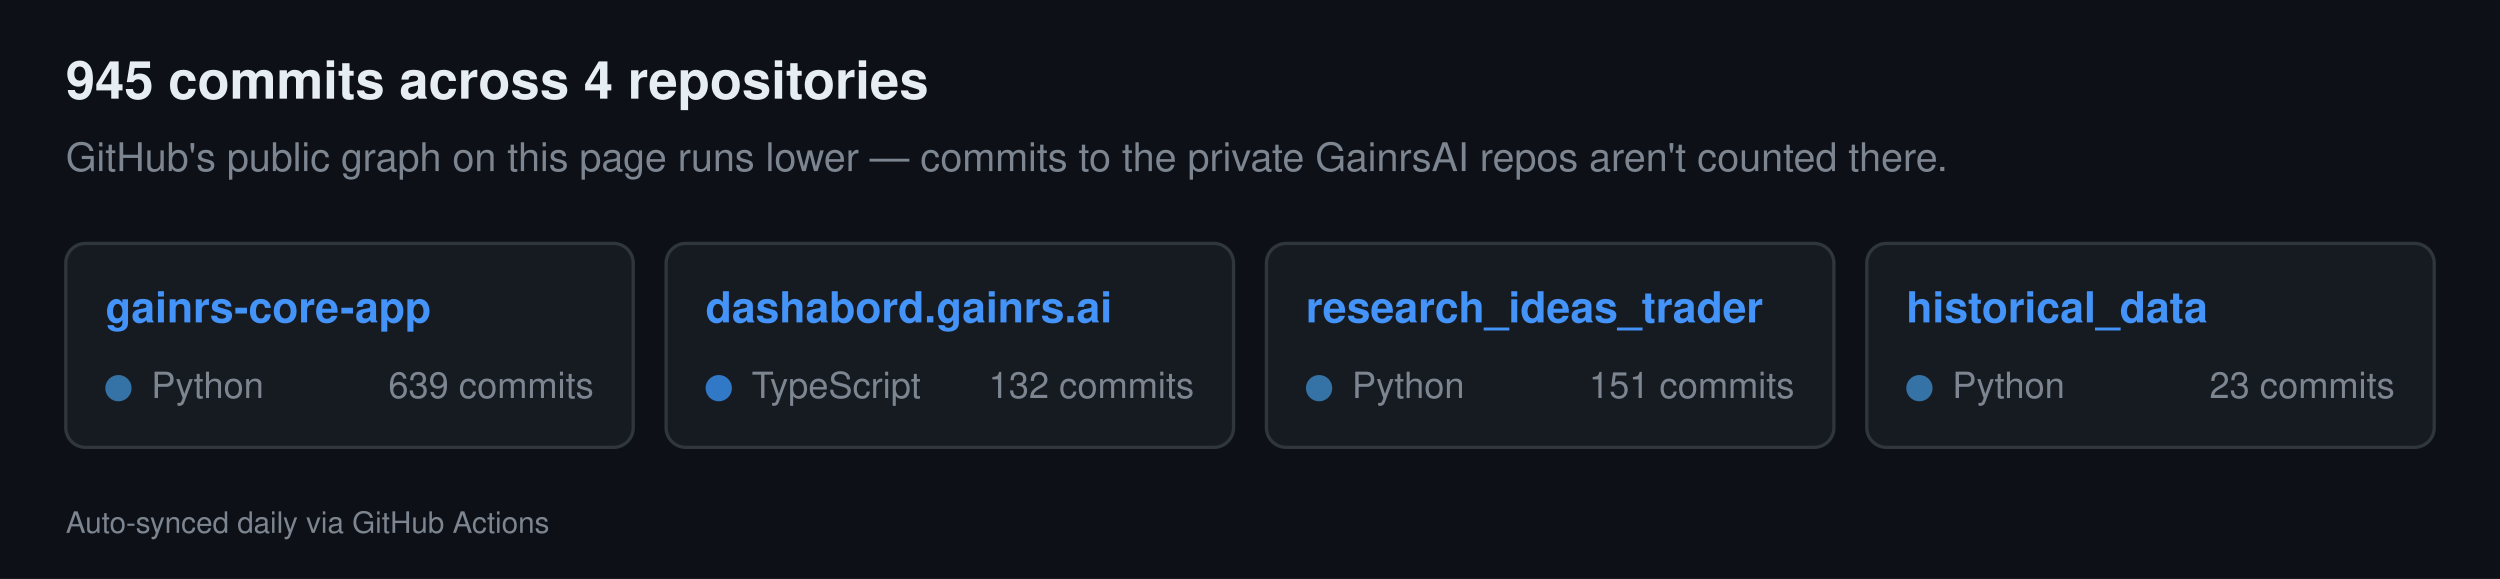
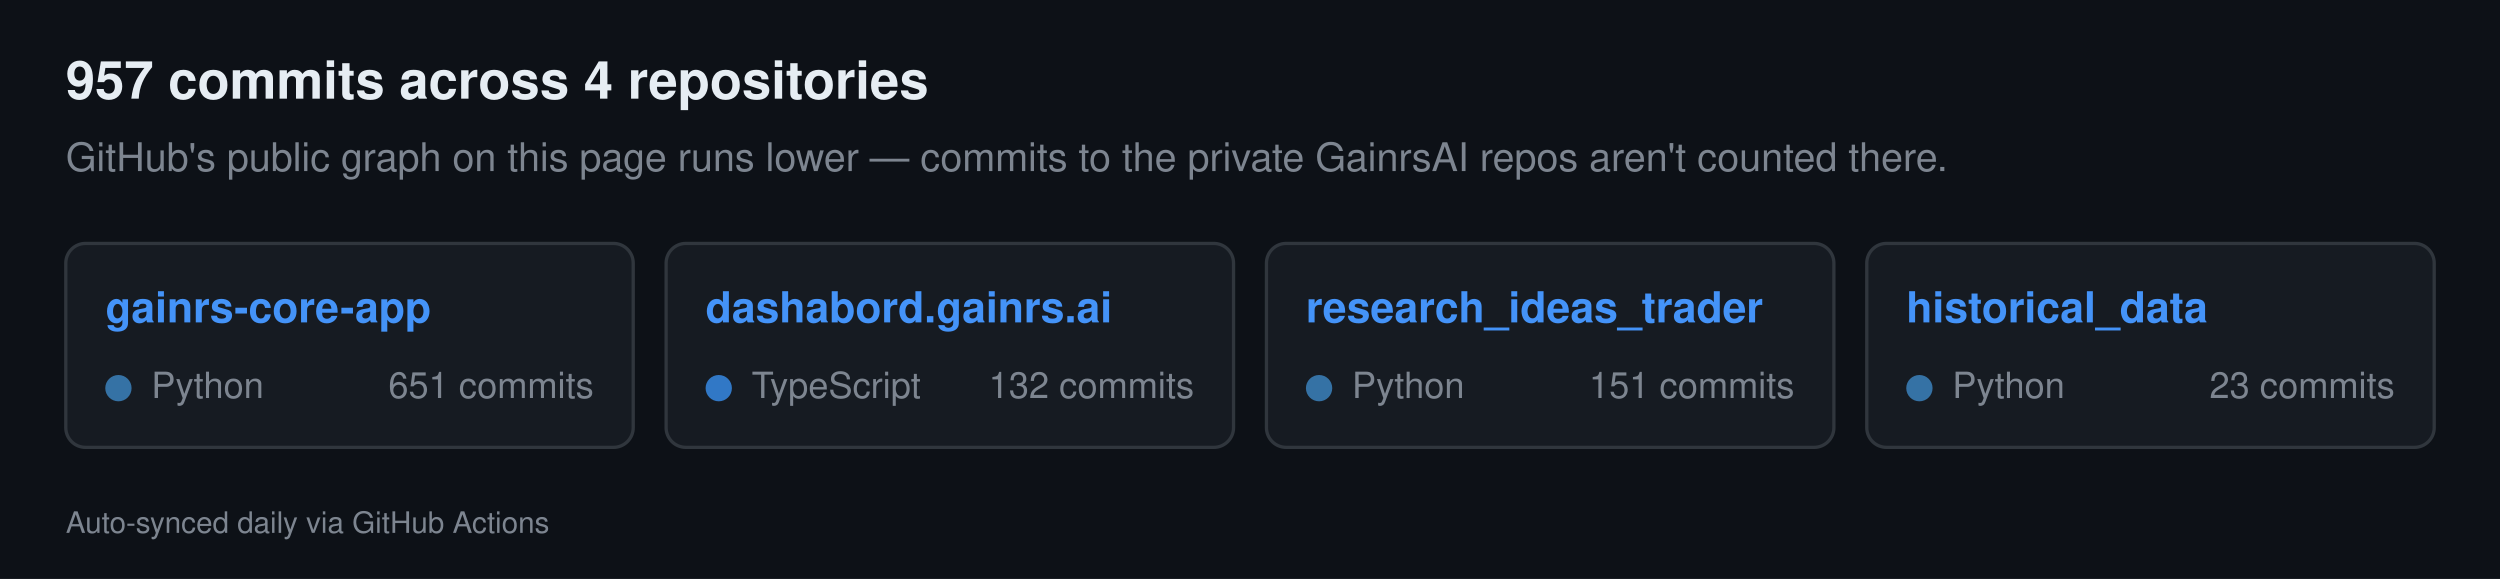
- <svg xmlns="http://www.w3.org/2000/svg" width="760" height="176" viewBox="0 0 760 176" font-family="-apple-system, BlinkMacSystemFont, 'Segoe UI', Helvetica, Arial, sans-serif" role="img" aria-label="945 commits across 4 repositories">
+ <svg xmlns="http://www.w3.org/2000/svg" width="760" height="176" viewBox="0 0 760 176" font-family="-apple-system, BlinkMacSystemFont, 'Segoe UI', Helvetica, Arial, sans-serif" role="img" aria-label="957 commits across 4 repositories">
  <rect width="760" height="176" fill="#0d1117" />
-   <text x="20" y="30" font-size="16" font-weight="600" fill="#e6edf3">945 commits across 4 repositories</text>
+   <text x="20" y="30" font-size="16" font-weight="600" fill="#e6edf3">957 commits across 4 repositories</text>
  <text x="20" y="52" font-size="12" fill="#7d8590">GitHub's public graph on this page runs lower — commits to the private GainrsAI repos aren't counted there.</text>
  <rect x="20.0" y="74" width="172.5" height="62" rx="6" fill="#161b22" stroke="#30363d" />
  <text x="32.0" y="98" font-size="13" font-weight="600" fill="#4493f8">gainrs-core-app</text>
  <circle cx="36.0" cy="118" r="4" fill="#3572A5" />
  <text x="46.0" y="121" font-size="11" fill="#7d8590">Python</text>
-   <text x="180.5" y="121" font-size="11" fill="#7d8590" text-anchor="end">639 commits</text>
+   <text x="180.5" y="121" font-size="11" fill="#7d8590" text-anchor="end">651 commits</text>
  <rect x="202.5" y="74" width="172.5" height="62" rx="6" fill="#161b22" stroke="#30363d" />
  <text x="214.5" y="98" font-size="13" font-weight="600" fill="#4493f8">dashabord.gainrs.ai</text>
  <circle cx="218.5" cy="118" r="4" fill="#3178c6" />
  <text x="228.5" y="121" font-size="11" fill="#7d8590">TypeScript</text>
  <text x="363.0" y="121" font-size="11" fill="#7d8590" text-anchor="end">132 commits</text>
  <rect x="385.0" y="74" width="172.5" height="62" rx="6" fill="#161b22" stroke="#30363d" />
  <text x="397.0" y="98" font-size="13" font-weight="600" fill="#4493f8">research_ideas_trader</text>
  <circle cx="401.0" cy="118" r="4" fill="#3572A5" />
  <text x="411.0" y="121" font-size="11" fill="#7d8590">Python</text>
  <text x="545.5" y="121" font-size="11" fill="#7d8590" text-anchor="end">151 commits</text>
  <rect x="567.5" y="74" width="172.5" height="62" rx="6" fill="#161b22" stroke="#30363d" />
  <text x="579.5" y="98" font-size="13" font-weight="600" fill="#4493f8">historical_data</text>
  <circle cx="583.5" cy="118" r="4" fill="#3572A5" />
  <text x="593.5" y="121" font-size="11" fill="#7d8590">Python</text>
  <text x="728.0" y="121" font-size="11" fill="#7d8590" text-anchor="end">23 commits</text>
  <text x="20" y="162" font-size="9" fill="#7d8590">Auto-synced daily via GitHub Actions</text>
</svg>
